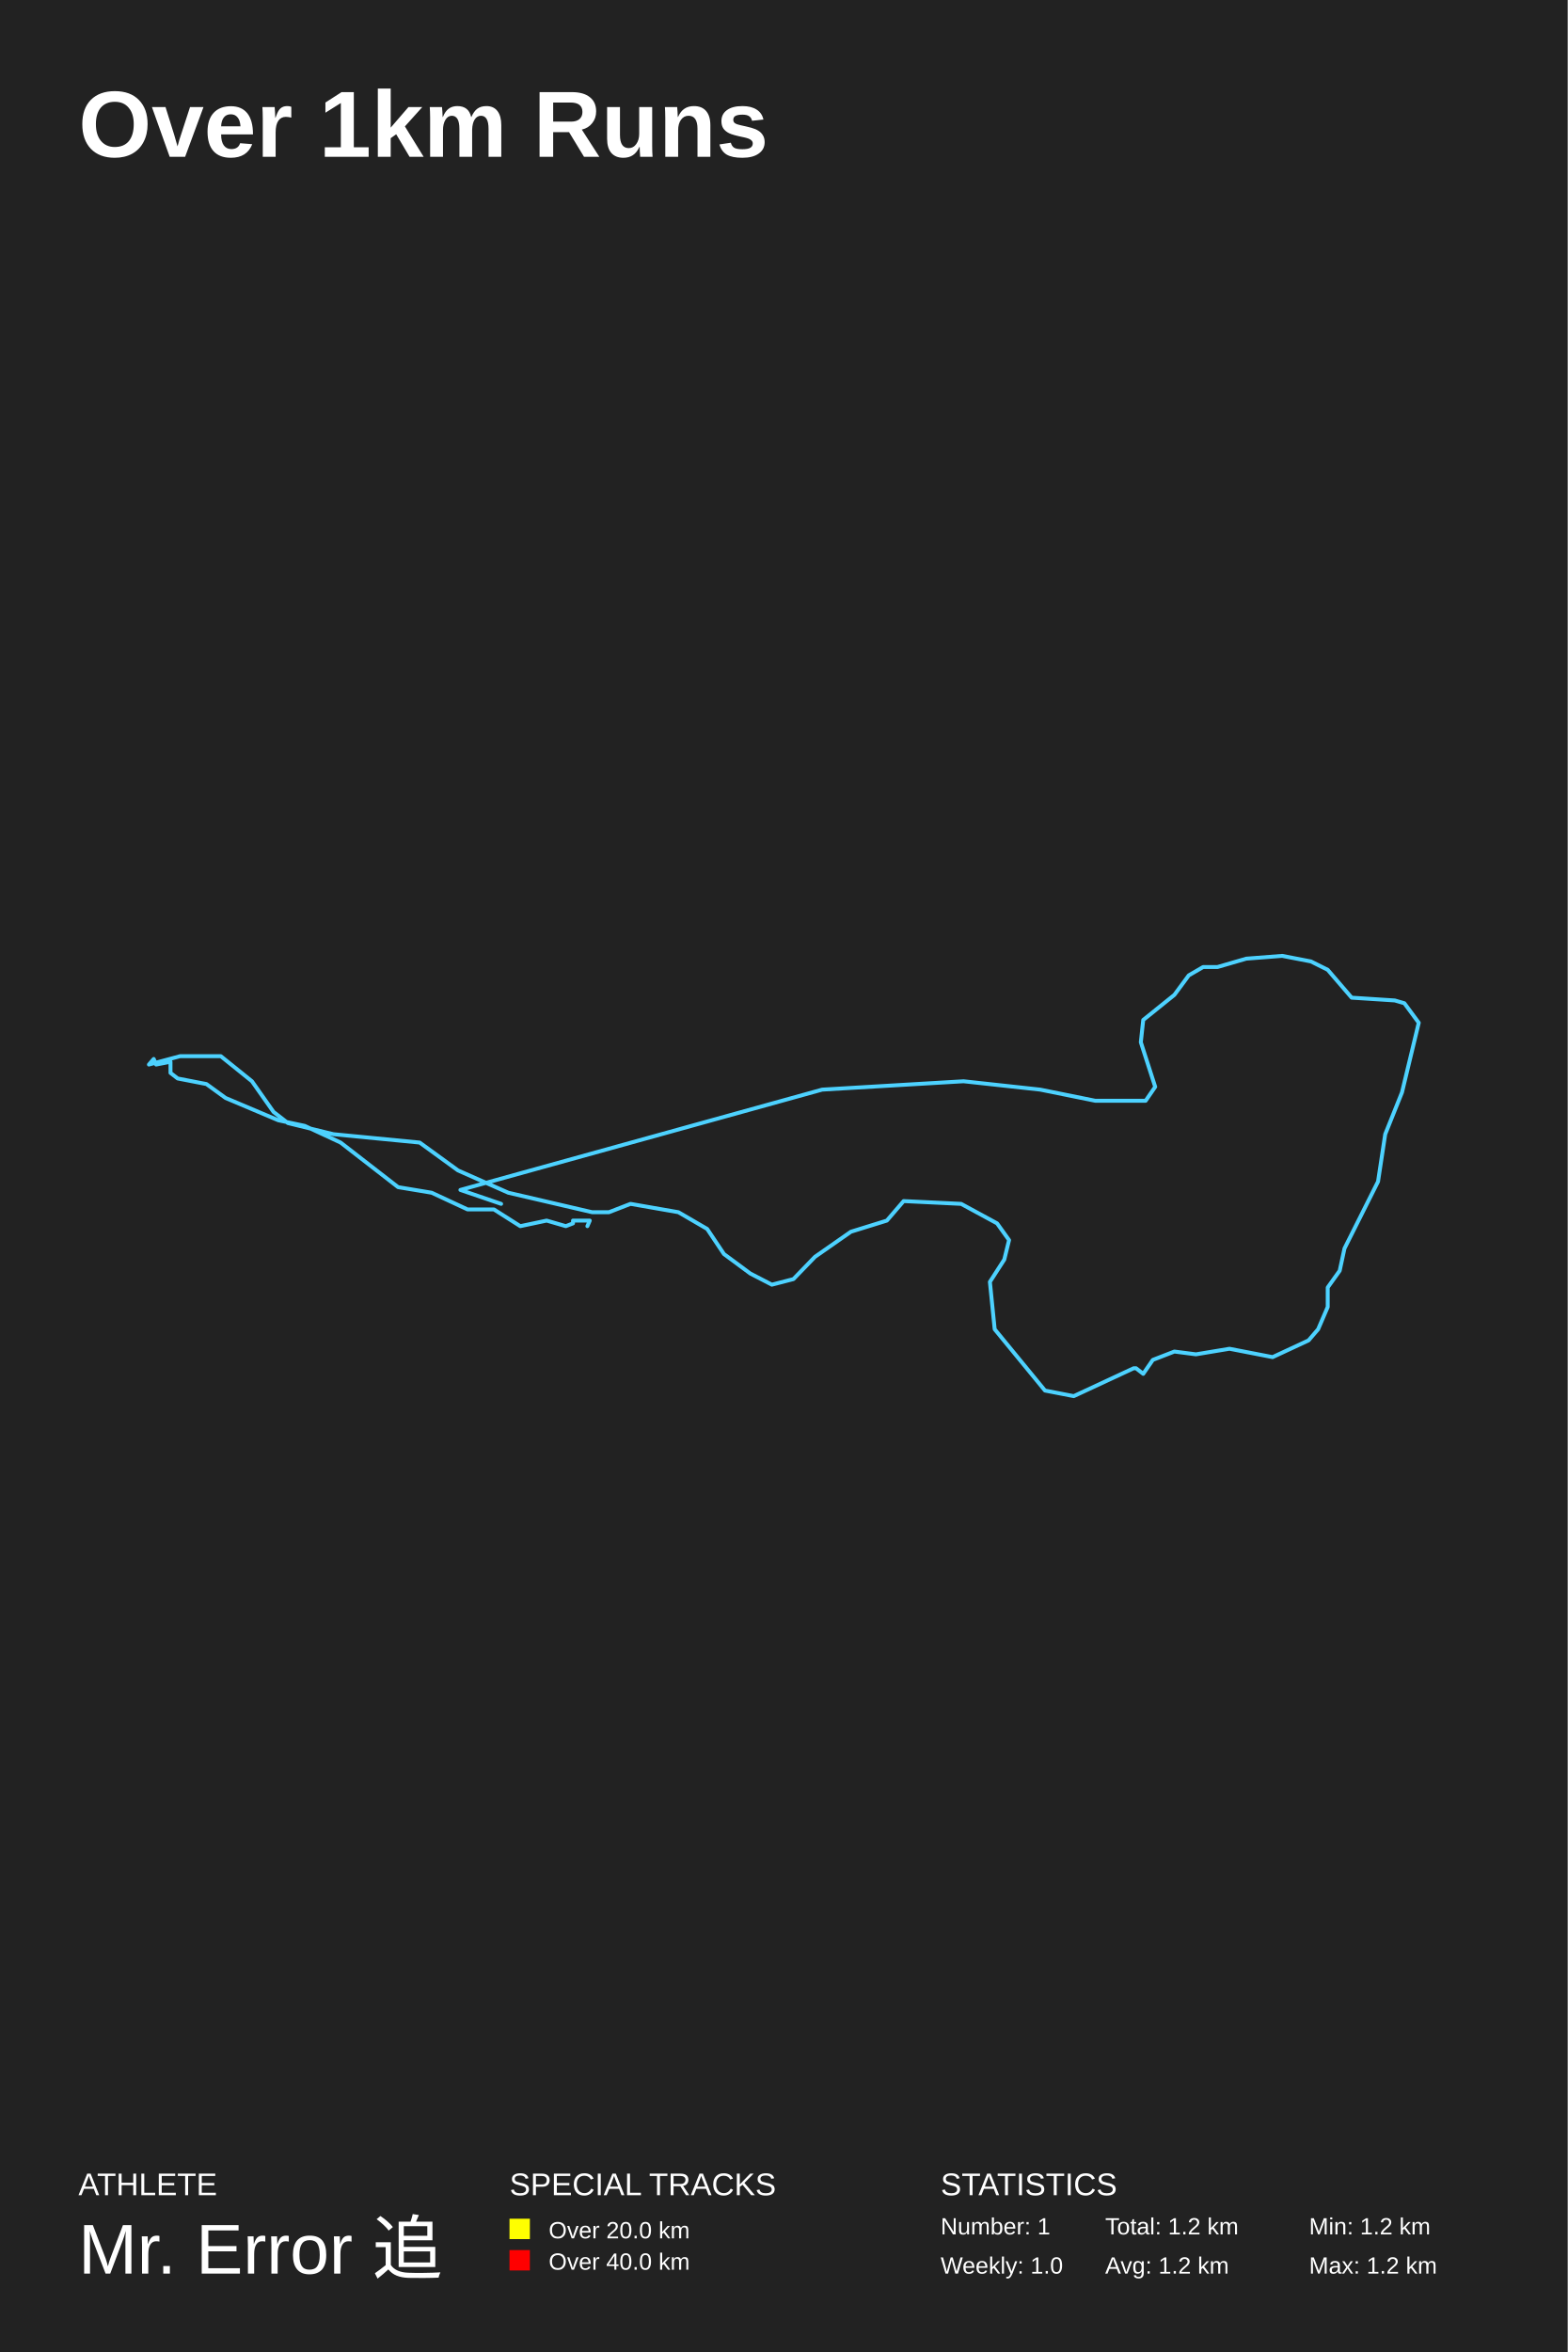
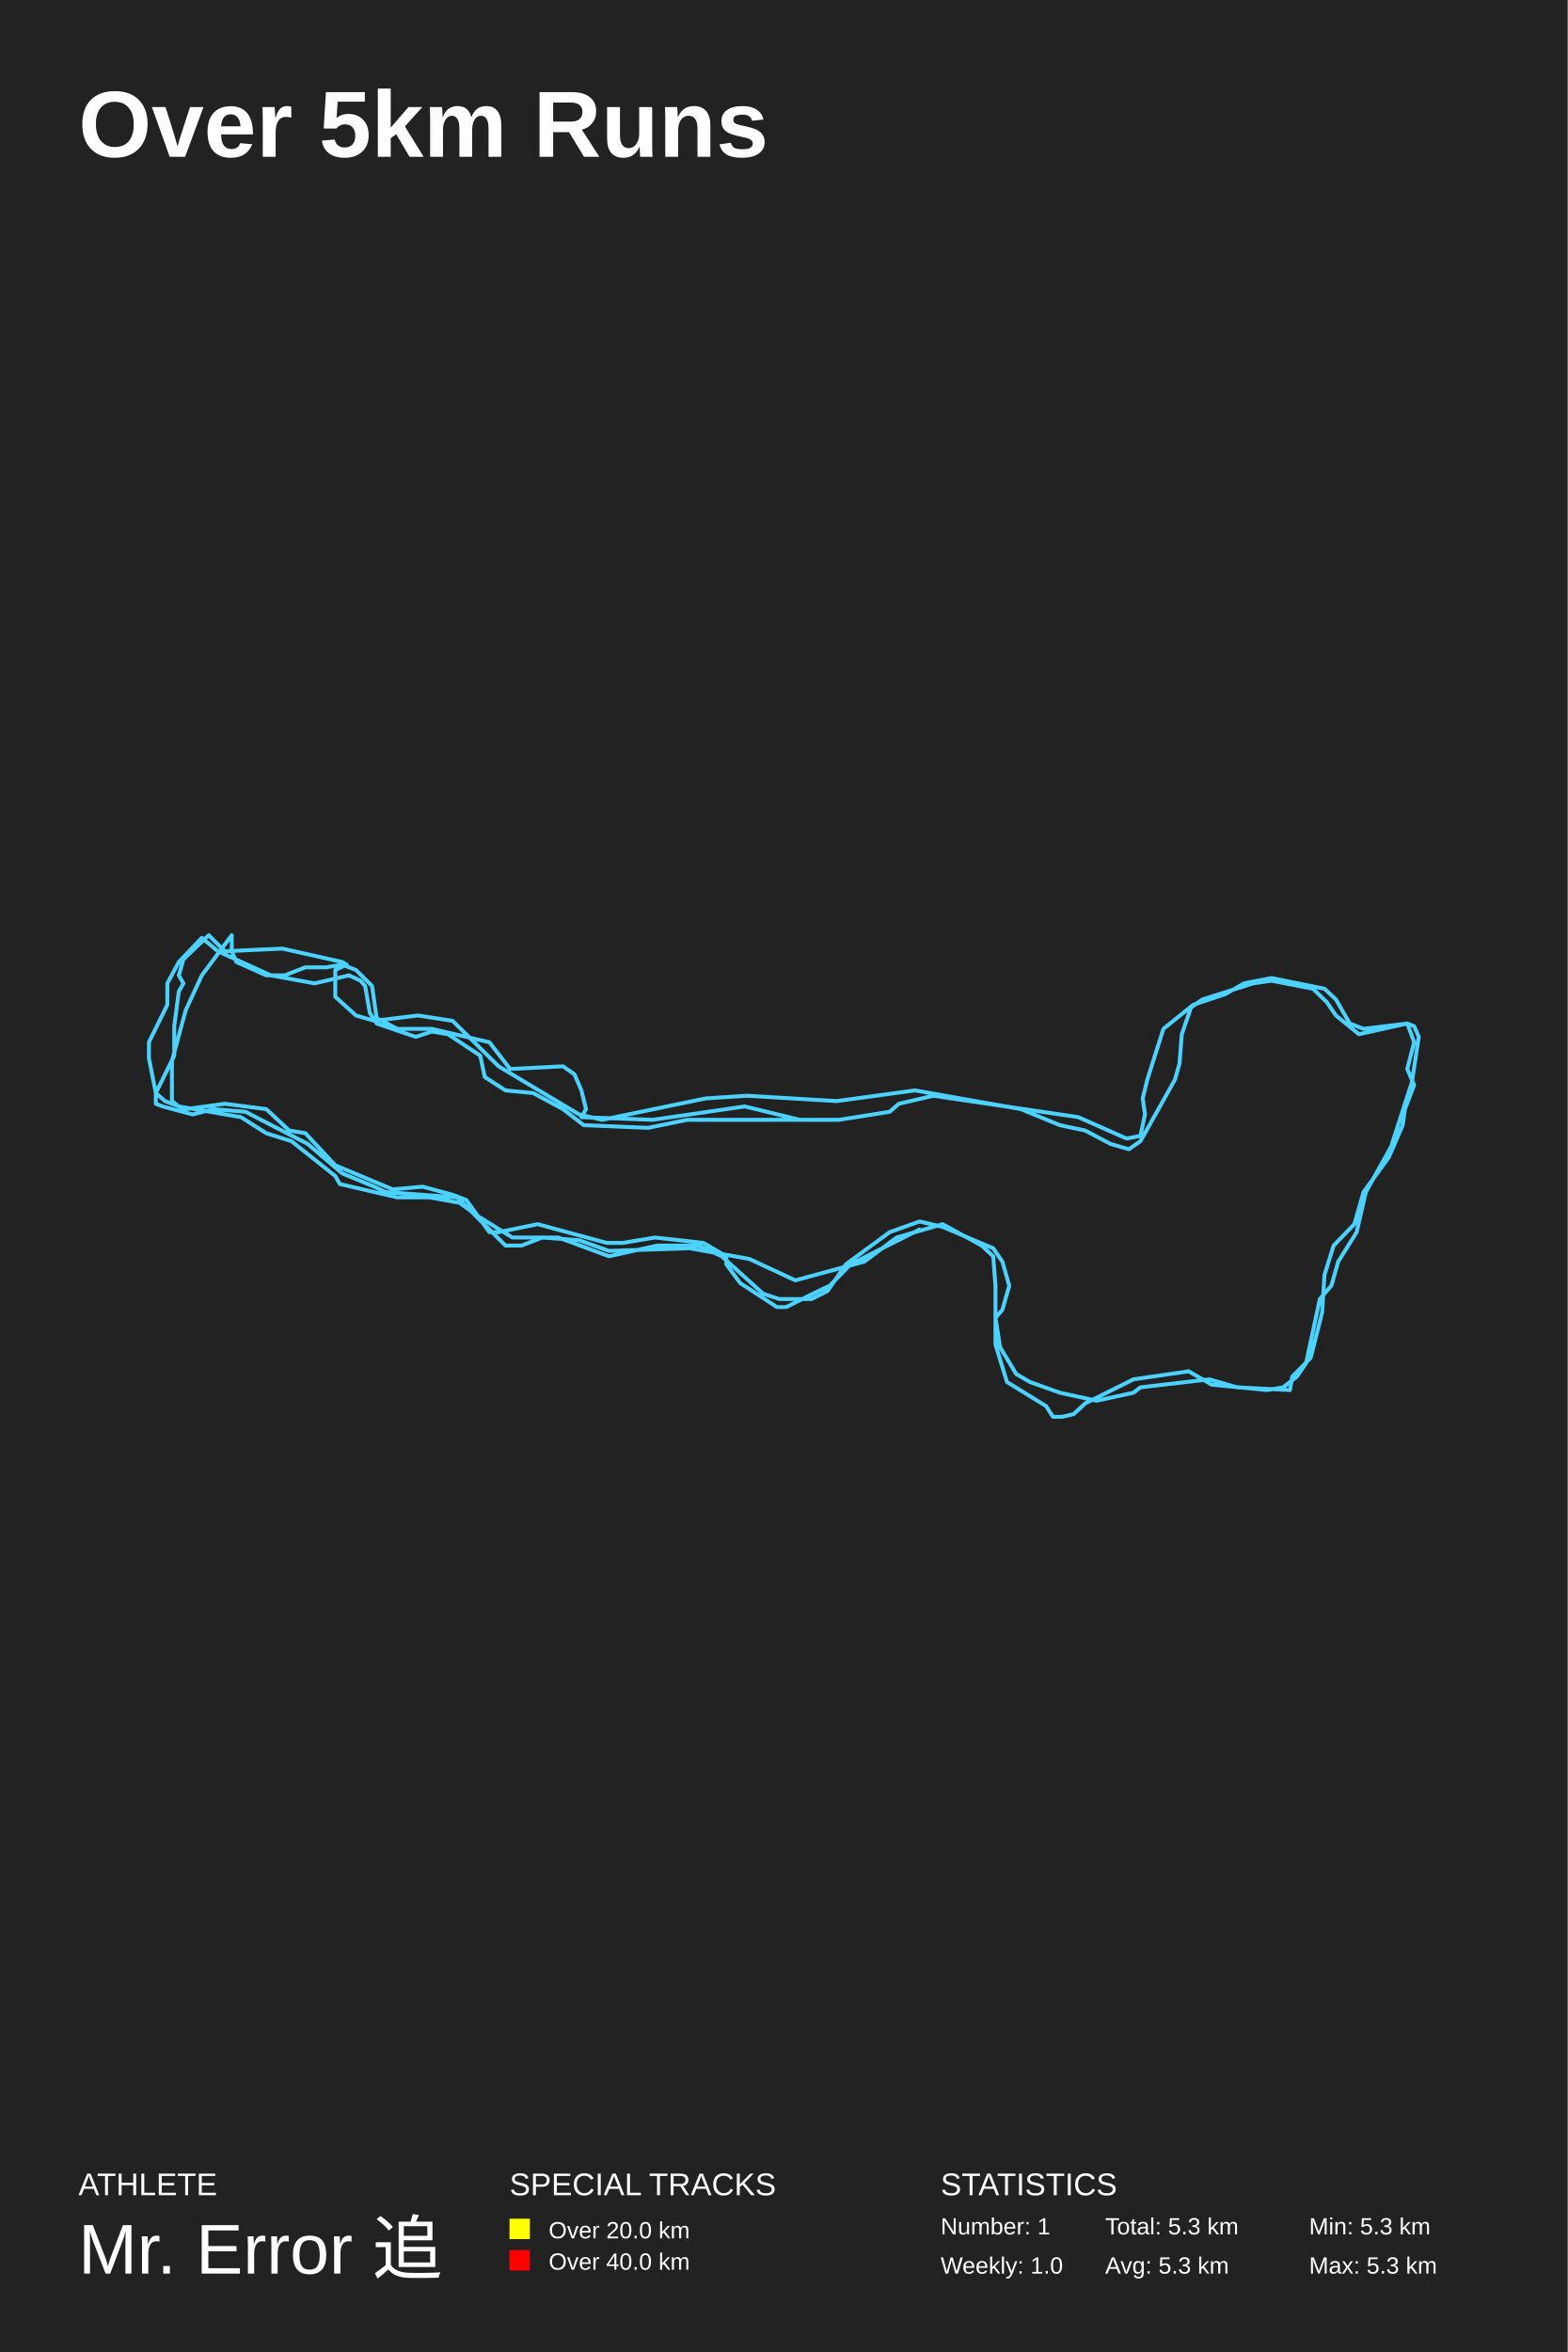
<svg xmlns="http://www.w3.org/2000/svg" baseProfile="full" height="300mm" version="1.1" viewBox="0,0,200,300" width="200mm">
  <defs />
  <rect fill="#222222" height="300" width="200" x="0" y="0" />
-   <text fill="#FFFFFF" style="font-size:12px; font-family:Arial; font-weight:bold;" x="10" y="20">Over 1km Runs</text>
+   <text fill="#FFFFFF" style="font-size:12px; font-family:Arial; font-weight:bold;" x="10" y="20">Over 5km Runs</text>
  <text fill="#FFFFFF" style="font-size:4px; font-family:Arial" x="10" y="280">ATHLETE</text>
  <text fill="#FFFFFF" style="font-size:9px; font-family:Arial" x="10" y="290">Mr. Error 追</text>
  <text fill="#FFFFFF" style="font-size:4px; font-family:Arial" x="65" y="280">SPECIAL TRACKS</text>
  <rect fill="yellow" height="2.6" width="2.6" x="65" y="283" />
  <text fill="#FFFFFF" style="font-size:3px; font-family:Arial" x="70" y="285.5">Over 20.0 km</text>
  <rect fill="red" height="2.6" width="2.6" x="65" y="287" />
  <text fill="#FFFFFF" style="font-size:3px; font-family:Arial" x="70" y="289.5">Over 40.0 km</text>
  <text fill="#FFFFFF" style="font-size:4px; font-family:Arial" x="120" y="280">STATISTICS</text>
  <text fill="#FFFFFF" style="font-size:3px; font-family:Arial" x="120" y="285">Number: 1</text>
  <text fill="#FFFFFF" style="font-size:3px; font-family:Arial" x="120" y="290">Weekly: 1.0</text>
-   <text fill="#FFFFFF" style="font-size:3px; font-family:Arial" x="141" y="285">Total: 1.2 km</text>
-   <text fill="#FFFFFF" style="font-size:3px; font-family:Arial" x="141" y="290">Avg: 1.2 km</text>
-   <text fill="#FFFFFF" style="font-size:3px; font-family:Arial" x="167" y="285">Min: 1.2 km</text>
-   <text fill="#FFFFFF" style="font-size:3px; font-family:Arial" x="167" y="290">Max: 1.2 km</text>
-   <polyline fill="none" points="74.936,156.398 75.242,155.687 73.102,155.687 73.102,156.042 72.185,156.398 69.74,155.687 66.377,156.398 63.015,154.265 59.653,154.265 55.068,152.133 50.789,151.422 43.453,145.735 38.868,143.603 35.506,142.892 28.781,140.049 26.336,138.272 22.668,137.561 21.751,136.85 21.751,135.428 19.917,135.784 19.611,135.073 19.0,135.784 22.974,134.717 28.17,134.717 32.143,137.916 34.894,141.826 36.728,143.247 42.536,144.669 53.54,145.735 58.43,149.289 64.849,152.133 75.547,154.62 77.687,154.62 80.438,153.554 86.551,154.62 90.219,156.753 92.358,159.952 95.721,162.439 98.472,163.861 101.223,163.15 103.974,160.307 108.558,157.108 113.143,155.687 115.283,153.199 122.619,153.554 127.204,156.042 128.732,158.175 128.121,160.662 126.287,163.506 126.898,169.548 133.317,177.367 136.985,178.078 144.626,174.523 144.932,174.523 145.849,175.234 147.072,173.457 149.823,172.391 152.574,172.746 156.853,172.036 162.355,173.102 166.94,170.969 168.162,169.548 169.385,166.704 169.385,164.217 170.913,162.084 171.525,159.241 175.804,150.711 176.721,144.669 178.86,139.338 181.0,130.452 179.166,127.965 177.943,127.609 172.442,127.254 169.385,123.7 167.245,122.633 163.577,121.922 158.992,122.278 155.325,123.344 153.491,123.344 151.657,124.41 149.823,126.898 145.849,130.097 145.543,132.94 147.377,138.627 146.155,140.404 139.736,140.404 132.706,138.982 122.925,137.916 104.891,138.982 58.736,151.777 63.932,153.554" stroke="#4DD2FF" stroke-linecap="round" stroke-linejoin="round" stroke-width="0.5" />
+   <text fill="#FFFFFF" style="font-size:3px; font-family:Arial" x="141" y="285">Total: 5.3 km</text>
+   <text fill="#FFFFFF" style="font-size:3px; font-family:Arial" x="141" y="290">Avg: 5.3 km</text>
+   <text fill="#FFFFFF" style="font-size:3px; font-family:Arial" x="167" y="285">Min: 5.3 km</text>
+   <text fill="#FFFFFF" style="font-size:3px; font-family:Arial" x="167" y="290">Max: 5.3 km</text>
+   <polyline fill="none" points="105.87,142.834 87.674,142.834 82.685,143.858 74.467,143.516 71.826,141.469 68.011,139.421 64.489,139.08 61.848,137.374 61.261,134.644 57.152,131.914 55.098,131.573 53.043,132.255 48.054,130.549 47.174,129.184 46.587,125.772 46,125.089 44.533,124.407 40.13,125.43 34.554,124.407 27.804,121.335 25.75,119.629 22.815,122.7 21.348,125.43 21.348,128.16 19.0,132.938 19.0,134.985 19.88,139.421 21.054,140.445 23.696,141.469 28.685,140.786 33.967,141.469 36.902,144.199 38.957,144.54 42.772,148.635 50.109,151.706 53.924,151.365 57.739,152.389 59.5,153.071 60.967,155.119 65.37,157.849 71.239,157.849 77.696,160.238 83.859,158.873 89.141,158.873 92.076,160.238 97.359,165.015 99.413,165.697 103.522,165.697 105.576,164.674 107.924,161.261 113.5,157.166 117.315,155.801 120.25,156.484 126.707,159.214 127.88,160.92 128.761,163.991 127.88,167.062 127.0,168.086 127.587,171.84 129.641,175.252 131.402,176.276 135.217,177.641 139.913,178.665 144.609,177.641 145.489,176.959 154.293,175.935 157.815,176.959 164.565,177.3 164.859,175.594 167.207,173.205 168.674,167.404 168.967,162.626 170.141,158.873 172.783,156.143 173.957,152.048 177.185,147.611 178.946,143.516 179.239,141.469 180.413,138.398 179.533,136.35 180.413,132.938 179.533,130.549 173.37,131.914 170.435,129.525 169.261,127.819 167.5,126.113 162.217,125.089 159.87,125.43 153.413,127.478 151.946,128.502 150.772,131.914 150.478,135.668 149.891,137.715 145.489,145.564 144.022,146.588 141.674,145.905 138.446,144.199 135.217,143.516 130.228,141.469 116.728,139.08 106.75,140.445 95.304,139.763 90.022,140.104 76.815,142.834 73.88,142.151 63.609,136.009 57.739,130.208 53.337,129.525 47.761,130.208 45.413,129.525 42.772,127.137 42.772,123.724 44.239,123.042 43.652,122.7 36.022,120.994 28.685,121.335 26.63,119.288 23.402,122.359 22.815,124.407 23.402,125.43 22.815,126.454 22.228,130.89 22.228,134.644 19.88,139.421 19.88,140.786 20.761,141.128 24.576,142.151 27.217,141.469 31.326,141.81 39.25,145.905 43.652,149.659 47.761,151.365 49.228,152.048 58.326,152.73 64.489,158.873 66.543,158.873 69.185,157.849 73.88,158.19 77.696,159.555 87.967,159.214 95.598,160.579 101.467,163.309 110.272,160.92 114.38,157.849 120.25,156.143 125.239,158.873 126.707,160.238 127.0,163.991 127.0,171.499 128.467,176.276 133.457,179.347 134.337,180.712 135.511,180.712 136.978,180.371 138.446,179.006 144.609,175.935 151.652,174.911 154.587,176.617 161.63,177.3 163.685,176.959 165.446,175.594 166.62,173.887 168.38,165.697 169.848,163.991 170.728,160.92 173.076,157.166 174.25,152.048 177.478,146.246 180.12,138.056 181.0,132.255 180.413,130.89 179.533,130.549 173.957,131.232 172.196,130.549 170.435,127.478 168.967,126.113 162.217,124.748 158.696,125.43 156.348,126.795 152.239,128.16 148.424,131.232 146.37,137.715 145.783,140.104 146.076,142.151 145.489,144.881 143.728,145.223 137.565,142.493 119.076,139.763 114.674,140.786 113.5,141.81 107.043,142.834 102.054,142.834 95.011,141.128 83.272,142.834 74.174,142.493 74.761,141.469 74.174,139.08 73.293,137.033 71.826,136.009 65.076,136.35 62.435,132.938 55.098,131.232 50.696,131.232 48.054,129.867 47.467,125.772 45.413,123.724 43.652,123.042 41.598,123.383 38.957,123.383 36.315,124.407 33.967,124.407 30.152,122.7 29.565,121.335 29.565,119.288 25.75,124.407 23.696,128.843 21.935,135.326 21.935,140.445 22.815,141.128 30.739,142.493 33.967,144.54 37.196,145.564 42.772,150 43.359,151.024 50.696,152.73 54.804,152.73 58.62,153.413 60.967,155.119 62.435,157.166 63.609,157.166 68.598,156.143 77.402,158.531 79.457,158.531 83.565,157.849 89.728,158.531 92.663,160.238 92.663,161.261 94.424,163.65 99.12,166.721 100.293,166.721 104.402,164.674 105.87,163.991 108.511,161.261 117.315,156.825" stroke="#4DD2FF" stroke-linecap="round" stroke-linejoin="round" stroke-width="0.5" />
</svg>
